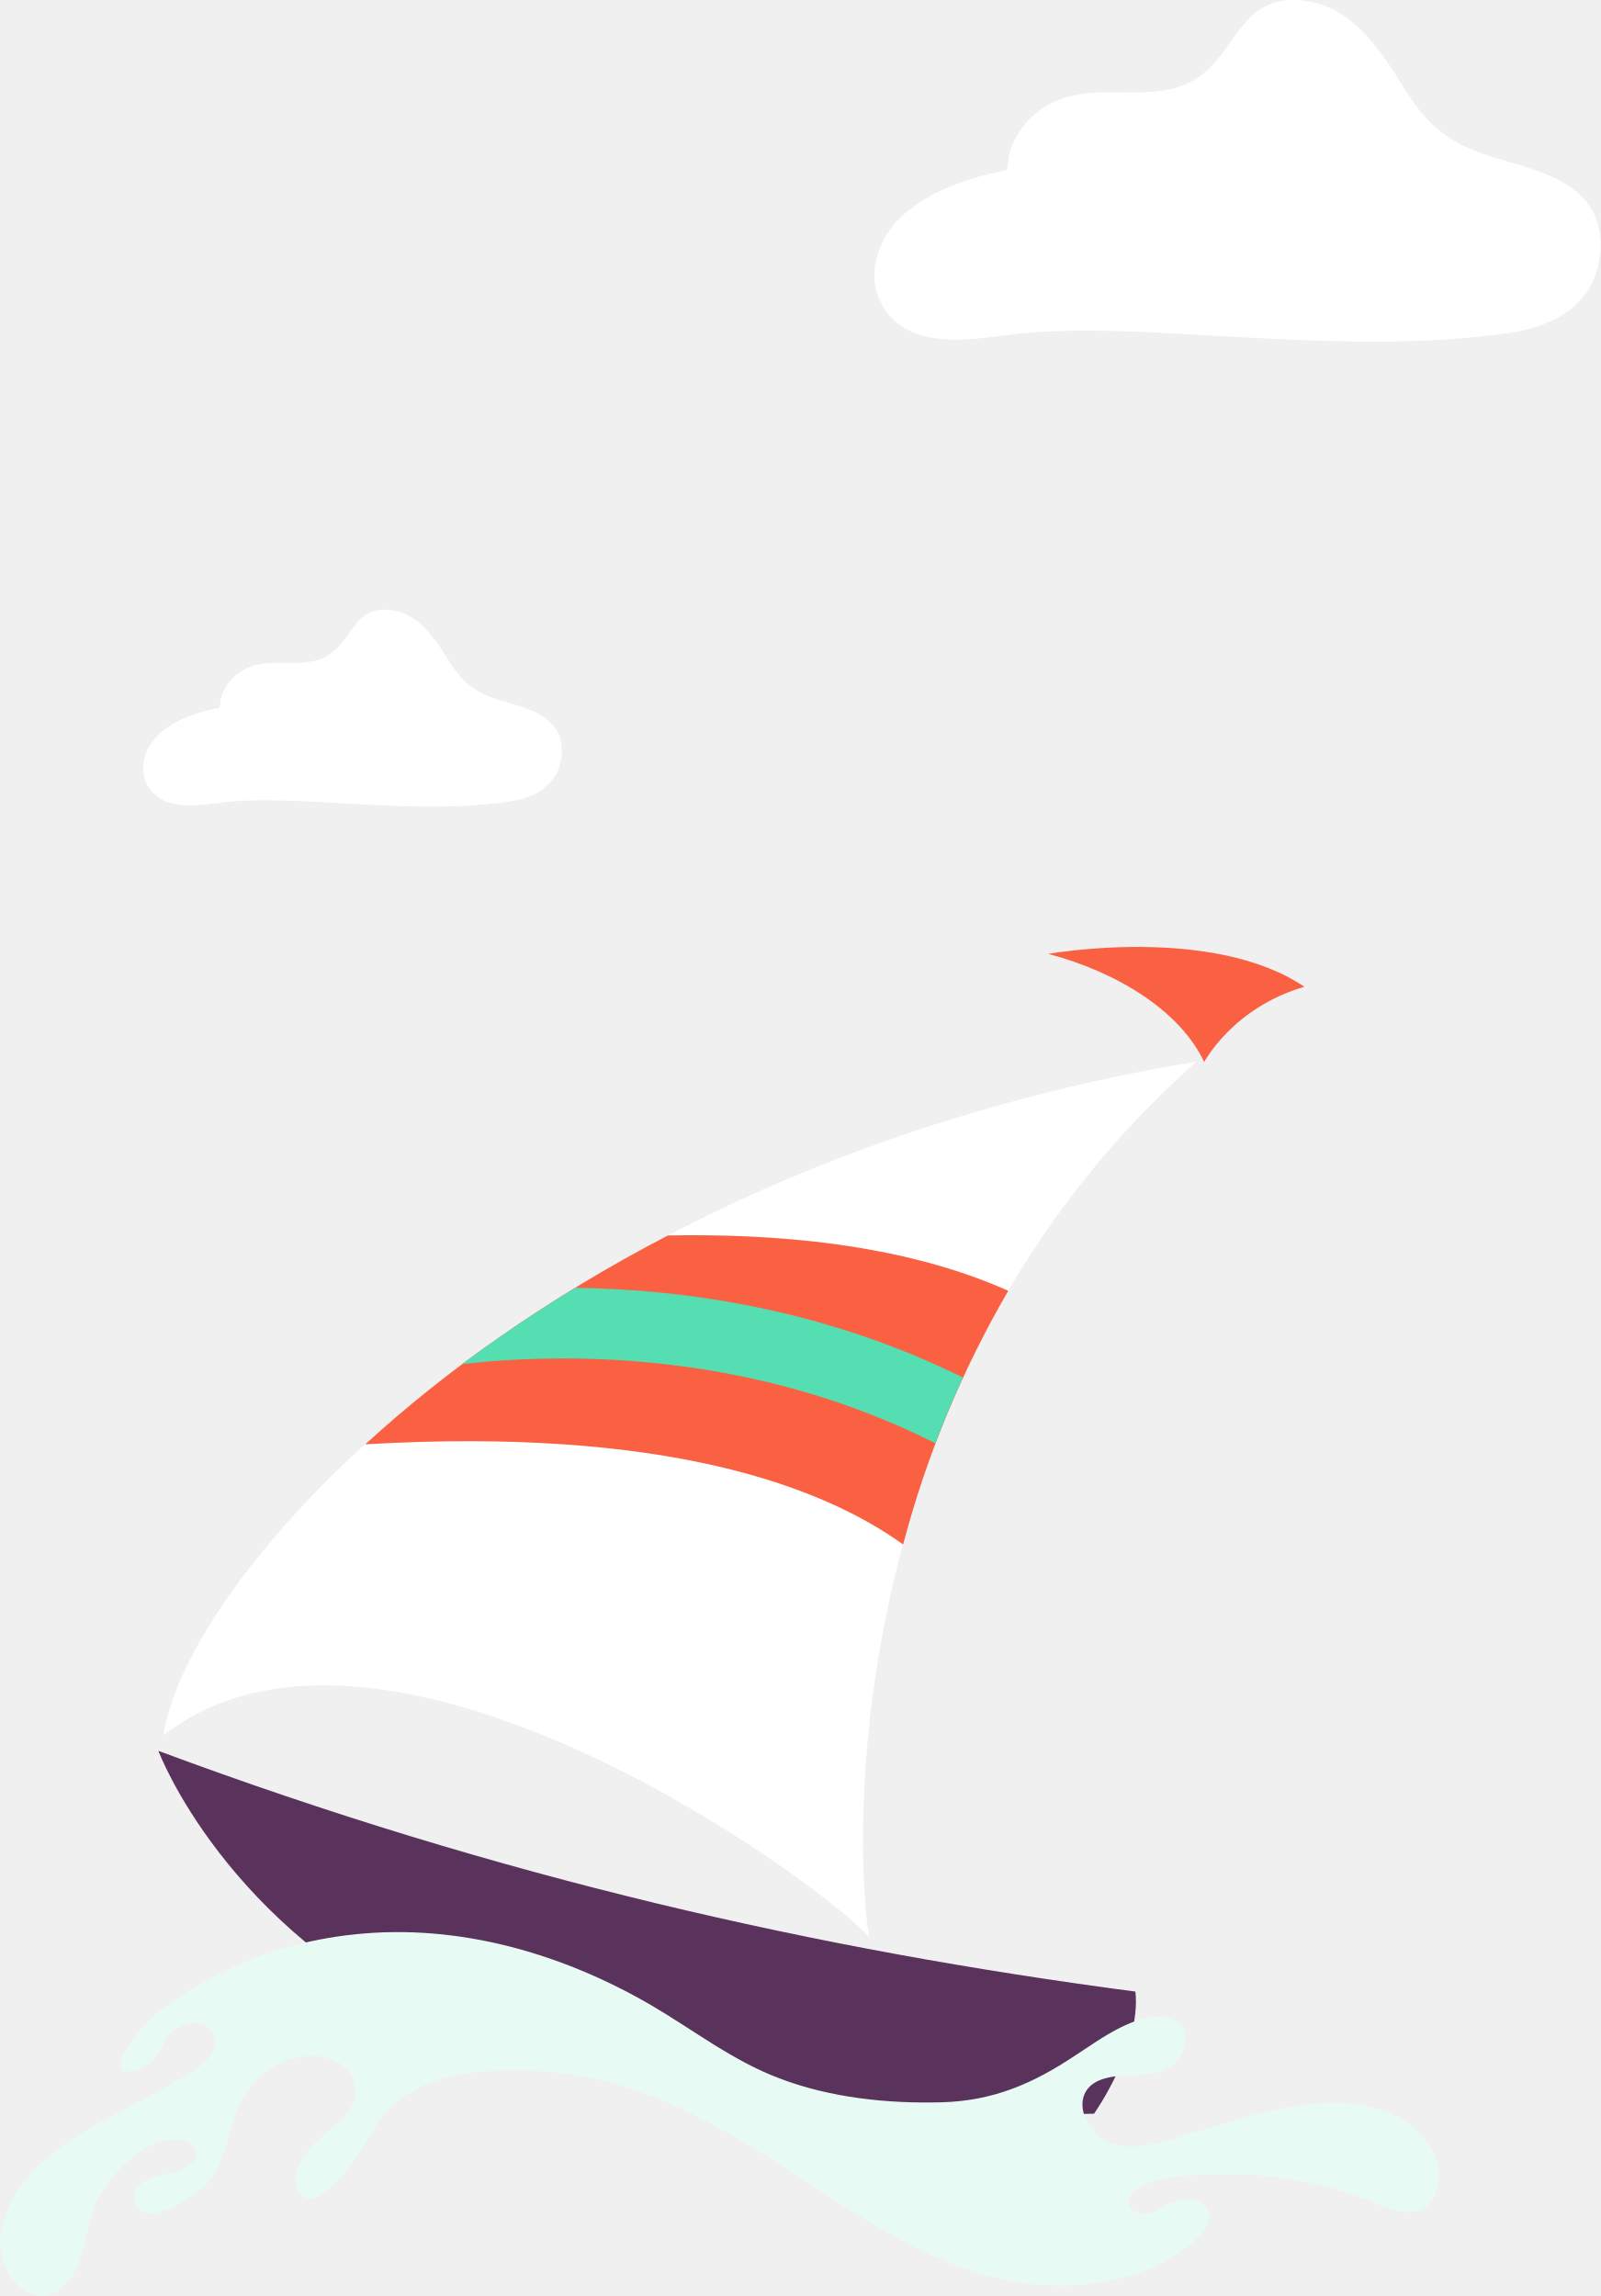
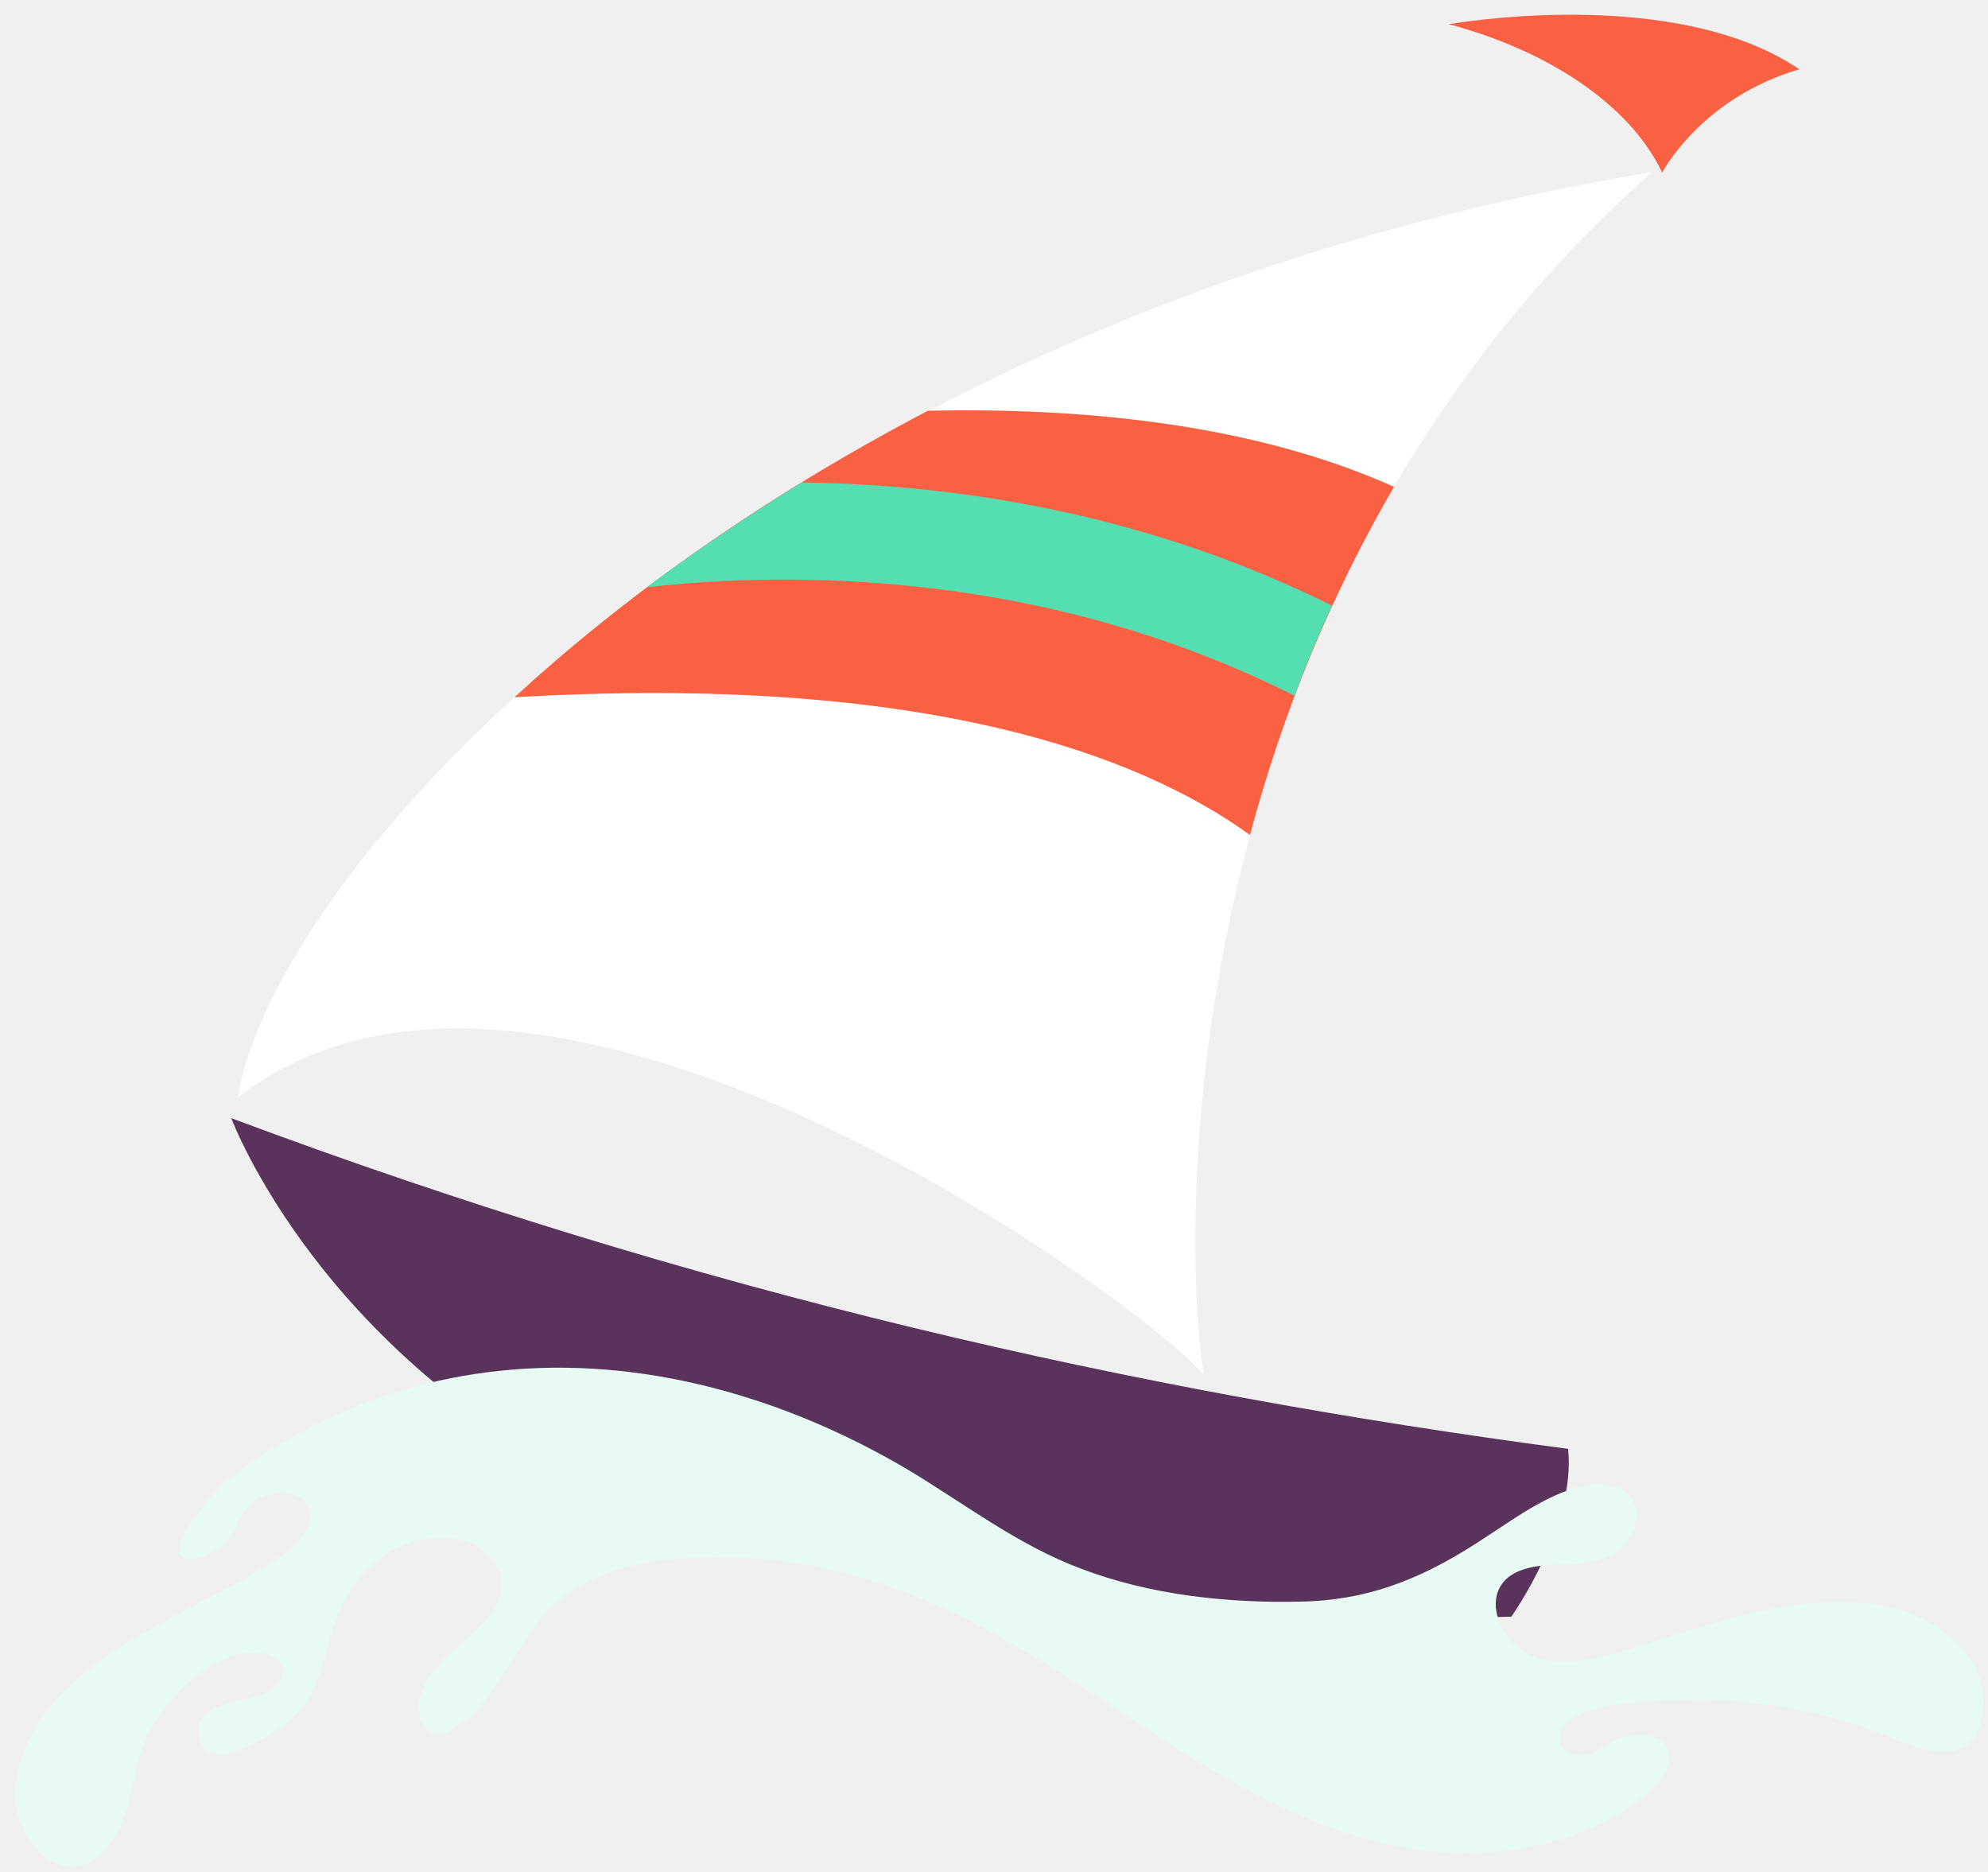
- <svg xmlns="http://www.w3.org/2000/svg" viewBox="0 0 452.748 649.553">
-   <defs>
-     <style>.a{fill:#59335b}.a,.b,.c{fill-rule:evenodd}.b,.f{fill:#fff}.c{fill:#fa6142}.d{fill:#55deb1}.e{fill:#e8faf4}</style>
-   </defs>
-   <path class="a" d="M44.798 495.324s18.895 50.621 80.937 78.681 183.73 23.971 183.73 23.971 13.4-18.895 11.7-34.546c-89.958-11.845-179.778-32.15-276.367-68.106z" />
-   <path class="b" d="M46.208 490.953c7.332-48.083 110.266-160.605 292.3-190.639-100.819 88.833-97.153 221.8-92.641 247.746-14.378-16.215-137.476-105.331-199.659-57.107z" />
-   <path class="c" d="M188.905 349.525c29.611-.564 65.991 2.115 96.307 15.652a289.588 289.588 0 0 0-29.752 71.772c-23.125-16.644-67.683-33.278-152.145-28.344 22.279-20.444 50.9-41.031 85.59-59.08z" />
-   <path class="d" d="M162.678 364.33c30.88.423 70.362 5.922 109.7 25.381-2.82 6.2-5.5 12.408-7.755 18.613-52.311-26.368-105.188-25.663-133.953-22.42 9.87-7.332 20.587-14.524 32.008-21.574z" />
-   <path class="c" d="M340.628 300.455s8.037-15.37 28.342-21.292c-26.086-17.626-72.477-9.307-72.477-9.307 19.741 5.218 37.366 16.216 44.135 30.599z" />
-   <path class="e" d="M54.95 585.568C36.478 598.399 3.624 606.719.099 632.946c-.846 6.627 3.807 14.806 9.729 16.357 2.82.705 5.781 0 8.742-3.1 6.345-6.627 5.217-17.2 9.447-24.817 4.23-7.473 14.383-17.908 23.971-15.793 2.679.564 4.794 3.1 2.961 5.64-2.82 3.948-9.447 3.525-13.4 5.5-6.2 2.961-4.089 11.28 3.384 9.165a32.205 32.205 0 0 0 11.421-6.2c9.165-7.191 7.332-20.023 14.1-28.765 4.089-5.358 10.716-9.165 17.485-9.306 4.653-.141 10.011 1.833 11.985 6.486 2.256 5.076-.987 9.306-4.512 12.549-4.089 3.807-9.588 7.614-11.421 13.114-1.551 4.653 1.128 10.293 6.2 7.473 7.473-3.948 11.985-13.819 16.5-20.446 9.306-13.537 25.945-15.37 41.174-15.088 32.431.564 57.107 16.216 83.475 33.7 24.535 16.216 51.326 31.867 81.924 25.945 9.447-1.833 19.741-6.063 26.368-13.254 4.653-5.217 1.833-10.575-5.217-9.729a11.372 11.372 0 0 0-4.653 1.551c-1.269.564-2.538 1.692-3.948 2.115-6.345 1.692-9.447-4.089-3.384-7.473 5.781-3.243 15.37-3.243 21.856-3.384a105.181 105.181 0 0 1 44.135 7.9c6.909 2.82 15.934 5.781 18.19-4.23 2.4-10.575-6.909-19.318-16.216-22.138-11.7-3.525-24.676-1.269-36.238 1.692-5.64 1.551-11.28 3.384-16.921 5.076-7.755 2.4-18.895 6.486-26.227.987-3.243-2.538-5.922-7.473-4.371-11.7 1.551-4.089 6.063-5.076 9.87-5.5 4.935-.423 10.152.141 14.524-2.538 4.935-3.1 6.486-12.126-.564-13.819-8.6-2.115-19.318 6.063-26.086 10.434-11.985 8.037-23.266 12.973-37.93 13.4-15.37.423-31.585-1.269-45.968-6.768-13.114-4.935-24.112-13.537-36.1-20.587-25.1-14.665-54.569-23.266-83.9-20.164a109.44 109.44 0 0 0-39.2 11.562 97.794 97.794 0 0 0-17.767 11.421c-2.538 2.256-16.357 17.908-5.358 15.511 3.807-.846 6.063-3.525 7.9-6.768a9.465 9.465 0 0 1 11.28-6.345.45.45 0 0 1 .423.423c3.525.705 3.666 4.794 2.256 7.614a14.19 14.19 0 0 1-5.068 4.919z" />
-   <path class="f" d="M426.782 94.222c-28.3 4.077-58.952 2.111-87.4.528-15.633-.863-31.318-1.818-47.003-.718-9.641.672-19.619 3.166-29.26 1.439-11.177-1.92-18.036-11.657-15.11-22.69 4.125-15.493 22.833-21.921 36.695-24.655.336-.048.672-4.077.815-4.6a23.649 23.649 0 0 1 5.564-9.694c4.318-4.557 10.074-6.763 16.259-7.435 11.464-1.2 24.032 2.3 33.625-6.092 9.018-7.867 11.128-20.818 25.662-20.29 15.213.576 23.65 13.717 30.75 25.231 5.8 9.45 11.9 14.726 22.161 18.275 7.867 2.734 16.453 4.269 23.6 8.682 7.531 4.7 10.553 11.8 9.354 20.53-1.872 13.671-13.052 19.667-25.712 21.489M143.958 226.791c-16.318 2.351-33.992 1.217-50.394.3-9.017-.5-18.061-1.051-27.105-.415-5.559.387-11.312 1.825-16.872.83-6.444-1.105-10.399-6.715-8.712-13.081 2.379-8.934 13.165-12.64 21.159-14.216a15.375 15.375 0 0 0 .47-2.655 13.636 13.636 0 0 1 3.208-5.587 14.718 14.718 0 0 1 9.376-4.287c6.61-.691 13.857 1.328 19.389-3.513 5.2-4.536 6.417-12 14.8-11.7 8.768.332 13.636 7.91 17.729 14.548 3.347 5.449 6.859 8.491 12.778 10.538 4.536 1.577 9.487 2.462 13.608 5.006 4.342 2.711 6.085 6.8 5.393 11.838-1.079 7.883-7.523 11.34-14.825 12.391" />
+ <svg xmlns="http://www.w3.org/2000/svg" id="Layer_1" viewBox="0 0 410 386">
+   <style>.st0{fill:#59335b}.st1{fill:#fff}.st2{fill:#fa6142}.st3{fill:#55deb1}.st4{fill:#e8faf4}</style>
+   <path class="st0" d="M2.9-37.3s18.8 50.7 80.7 78.8 183.3 24 183.3 24 13.4-18.9 11.7-34.6C188.8 19 99.2-1.3 2.9-37.3z" transform="translate(44.798 267.895)" />
+   <path class="st1" d="M4.3-41.6c7.3-48.1 110-160.7 291.6-190.8-100.6 88.9-96.9 222-92.4 248C189.1-.7 66.3-89.9 4.3-41.6z" transform="translate(44.798 267.895)" />
+   <path class="st2" d="M146.6-183.2c29.5-.6 65.8 2.1 96.1 15.7-13.1 22.5-23 46.7-29.7 71.8-23-16.6-67.5-33.3-151.7-28.4 22.2-20.4 50.7-41 85.3-59.1z" transform="translate(44.798 267.895)" />
+   <path class="st3" d="M120.5-168.4c30.8.4 70.2 5.9 109.4 25.4-2.8 6.2-5.5 12.4-7.7 18.6-52.2-26.3-105-25.6-133.6-22.4 9.8-7.3 20.5-14.5 31.9-21.6z" transform="translate(44.798 267.895)" />
+   <path class="st2" d="M298-232.3s8-15.4 28.3-21.3c-26-17.6-72.3-9.3-72.3-9.3 19.7 5.2 37.2 16.2 44 30.6z" transform="translate(44.798 267.895)" />
+   <path class="st4" d="M57.8-225.6c-18.4 12.8-51.2 21.2-54.7 47.4-.8 6.6 3.8 14.8 9.7 16.4 2.8.7 5.8 0 8.7-3.1 6.3-6.6 5.2-17.2 9.4-24.8 4.2-7.5 14.3-17.9 23.9-15.8 2.7.6 4.8 3.1 3 5.6-2.8 4-9.4 3.5-13.4 5.5-6.2 3-4.1 11.3 3.4 9.2 4.2-1.3 8.1-3.4 11.4-6.2 9.1-7.2 7.3-20 14.1-28.8 4.1-5.4 10.7-9.2 17.4-9.3 4.6-.1 10 1.8 12 6.5 2.3 5.1-1 9.3-4.5 12.6-4.1 3.8-9.6 7.6-11.4 13.1-1.5 4.7 1.1 10.3 6.2 7.5 7.5-4 12-13.8 16.5-20.5 9.3-13.5 25.9-15.4 41.1-15.1 32.4.6 57 16.2 83.3 33.7 24.5 16.2 51.2 31.9 81.7 26 9.4-1.8 19.7-6.1 26.3-13.3 4.6-5.2 1.8-10.6-5.2-9.7-1.6.2-3.2.7-4.6 1.6-1.3.6-2.5 1.7-3.9 2.1-6.3 1.7-9.4-4.1-3.4-7.5 5.8-3.2 15.3-3.2 21.8-3.4 15.1-.6 30.1 2.1 44 7.9 6.9 2.8 15.9 5.8 18.1-4.2 2.4-10.6-6.9-19.3-16.2-22.2-11.7-3.5-24.6-1.3-36.1 1.7-5.6 1.6-11.3 3.4-16.9 5.1-7.7 2.4-18.8 6.5-26.2 1-3.2-2.5-5.9-7.5-4.4-11.7 1.5-4.1 6-5.1 9.8-5.5 4.9-.4 10.1.1 14.5-2.5 4.9-3.1 6.5-12.1-.6-13.8-8.6-2.1-19.3 6.1-26 10.4-12 8-23.2 13-37.8 13.4-15.3.4-31.5-1.3-45.9-6.8-13.1-4.9-24.1-13.5-36-20.6-25-14.7-54.4-23.3-83.7-20.2-13.6 1.4-26.9 5.3-39.1 11.6-6.3 3.2-12.2 7-17.7 11.4-2.5 2.3-16.3 17.9-5.3 15.5 3.8-.8 6-3.5 7.9-6.8 1.5-4.8 6.4-7.5 11.3-6.4.2 0 .4.2.4.4 3.5.7 3.7 4.8 2.3 7.6-1.4 2.1-3.1 3.8-5.2 5z" transform="translate(-.001 546.584)" />
</svg>
